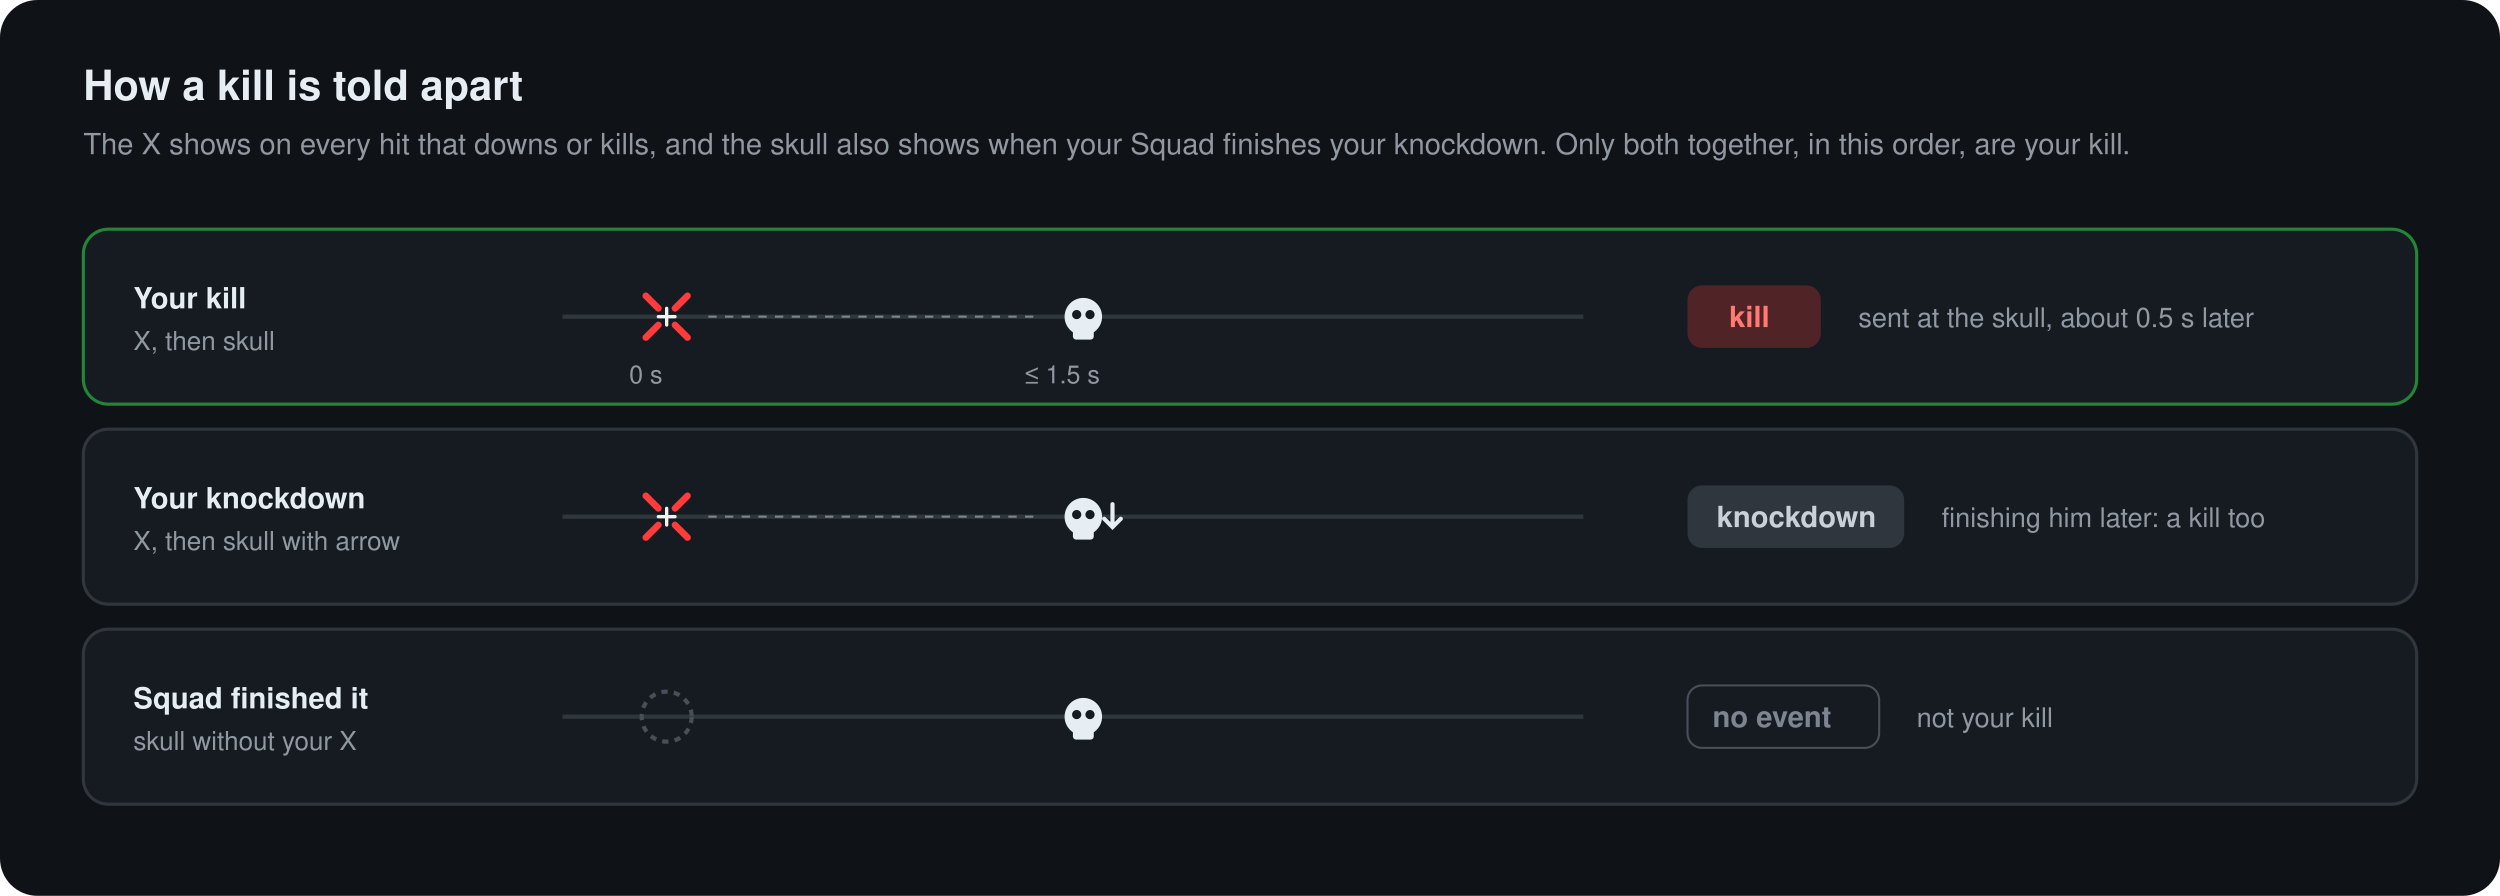
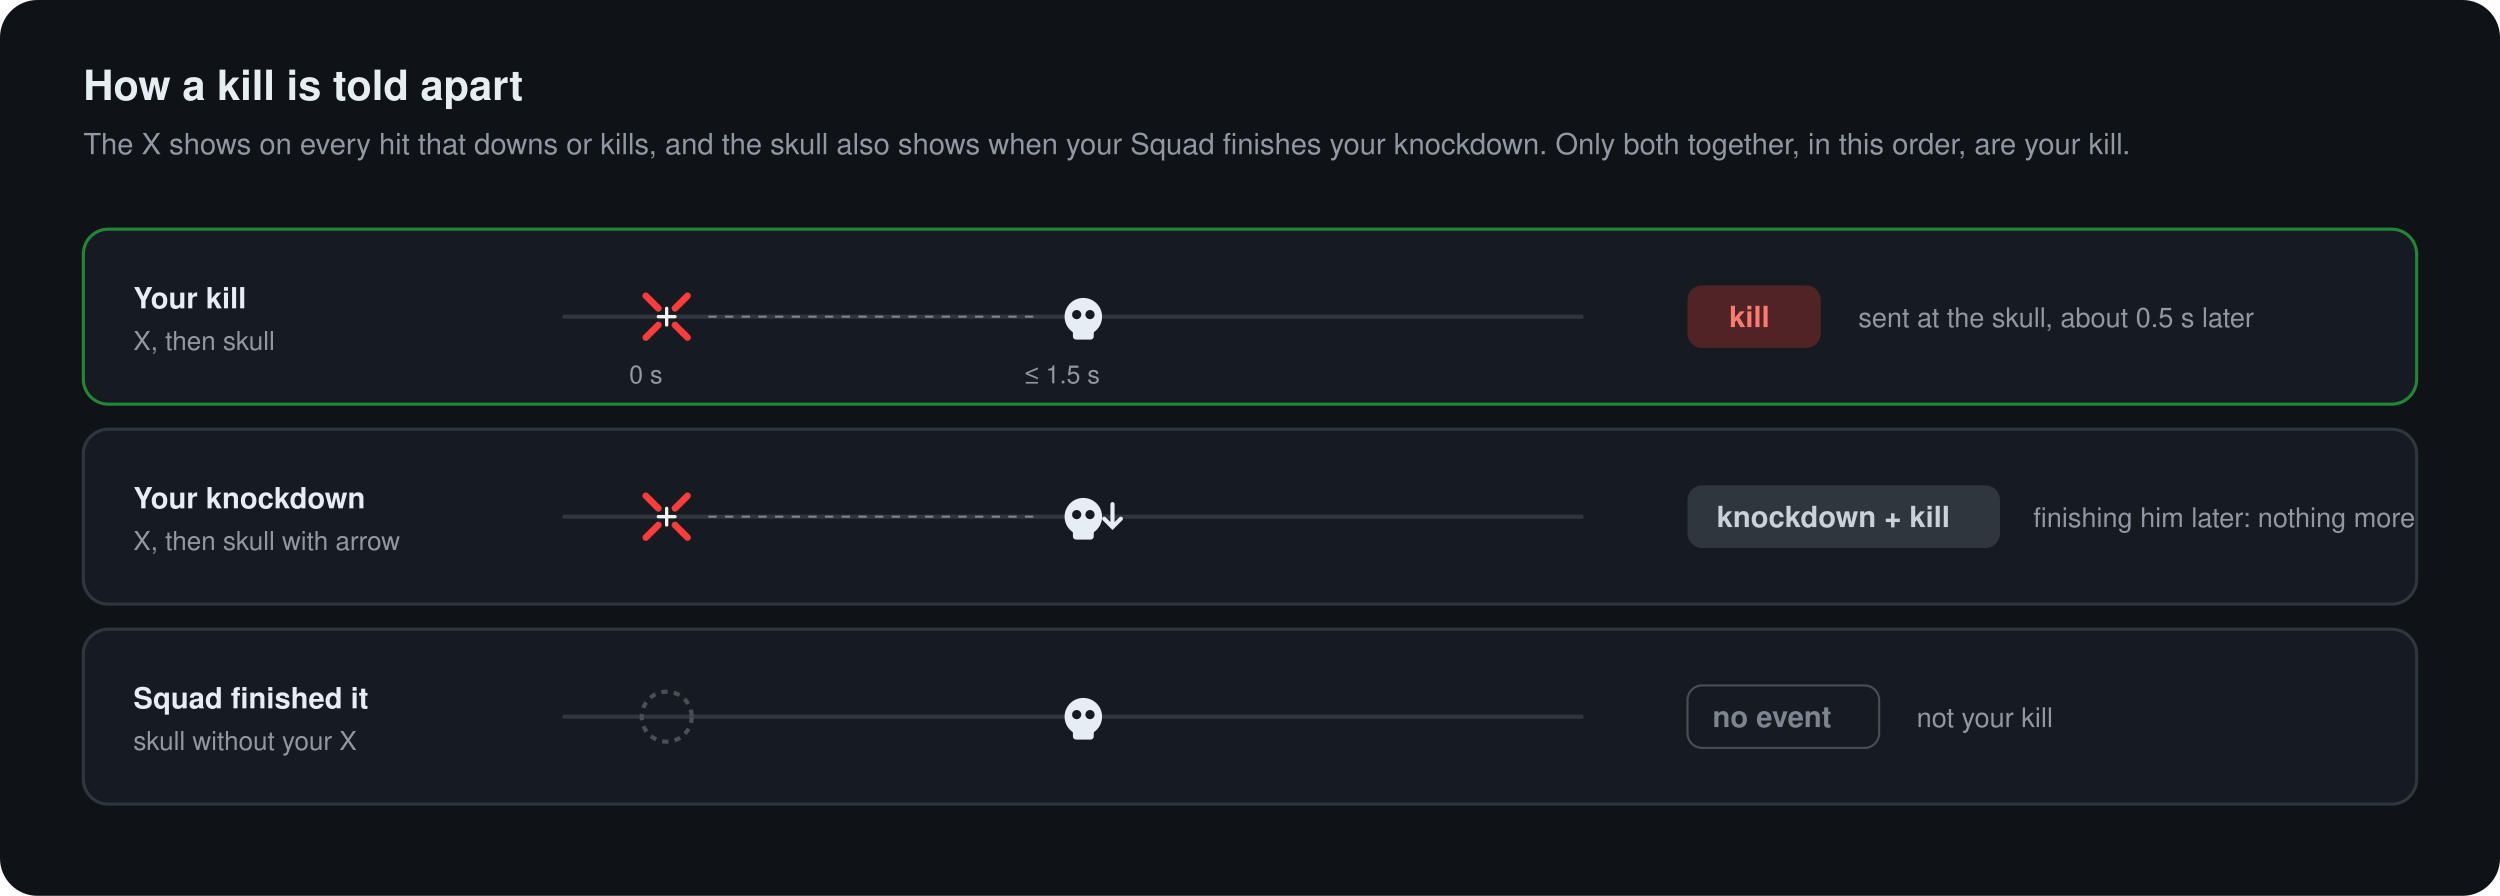
<svg xmlns="http://www.w3.org/2000/svg" viewBox="0 0 1200 430" width="1200" height="430" font-family="Segoe UI, Helvetica, Arial, sans-serif">
  <defs>
    <g id="marker">
      <path d="M-10 -10l6 6M10 -10l-6 6M-10 10l6-6M10 10l-6-6" stroke="#ff3b3b" stroke-width="3.2" stroke-linecap="round" />
      <path d="M0 -4v8M-4 0h8" stroke="#f2f2f2" stroke-width="1.6" stroke-linecap="round" />
    </g>
    <g id="skull">
      <circle r="9" fill="#e6edf3" />
      <rect x="-5" y="5" width="10" height="6" rx="1.5" fill="#e6edf3" />
      <circle cx="-3.2" cy="-1" r="2.2" fill="#161b22" />
      <circle cx="3.2" cy="-1" r="2.2" fill="#161b22" />
    </g>
    <g id="knock">
      <use href="#skull" />
      <path d="M14 -6v10M10 1l4 4 4-4" stroke="#e6edf3" stroke-width="2" fill="none" stroke-linecap="round" />
    </g>
  </defs>
  <rect width="1200" height="430" rx="18" fill="#0f1217" />
  <text x="40" y="48" font-size="20" font-weight="700" fill="#e6edf3">How a kill is told apart</text>
  <text x="40" y="74" font-size="14" fill="#9198a1">The X shows on every hit that downs or kills, and the skull also shows when your Squad finishes your knockdown. Only both together, in this order, are your kill.</text>
  <g font-size="14">
    <g transform="translate(40 110)">
      <rect width="1120" height="84" rx="12" fill="#161b22" stroke="#238636" stroke-width="1.5" />
      <line x1="230" y1="42" x2="720" y2="42" stroke="#30363d" stroke-width="2" />
      <use href="#marker" x="280" y="42" />
      <text x="262" y="74" font-size="12" fill="#9198a1">0 s</text>
      <use href="#skull" x="480" y="42" />
      <text x="452" y="74" font-size="12" fill="#9198a1">≤ 1.5 s</text>
      <path d="M300 42h160" stroke="#7d8590" stroke-dasharray="4 4" />
      <text x="24" y="38" font-weight="600" fill="#e6edf3">Your kill</text>
      <text x="24" y="58" font-size="12.5" fill="#9198a1">X, then skull</text>
      <rect x="770" y="27" width="64" height="30" rx="7" fill="#da3633" opacity="0.3" />
      <text x="790" y="47" font-weight="700" fill="#ff7b72">kill</text>
      <text x="852" y="47" font-size="13" fill="#9198a1">sent at the skull, about 0.5 s later</text>
    </g>
    <g transform="translate(40 206)">
      <rect width="1120" height="84" rx="12" fill="#161b22" stroke="#30363d" stroke-width="1.5" />
      <line x1="230" y1="42" x2="720" y2="42" stroke="#30363d" stroke-width="2" />
      <use href="#marker" x="280" y="42" />
      <use href="#knock" x="480" y="42" />
      <path d="M300 42h160" stroke="#7d8590" stroke-dasharray="4 4" />
      <text x="24" y="38" font-weight="600" fill="#e6edf3">Your knockdown</text>
      <text x="24" y="58" font-size="12.5" fill="#9198a1">X, then skull with arrow</text>
-       <rect x="770" y="27" width="104" height="30" rx="7" fill="#30363d" />
-       <text x="784" y="47" font-weight="700" fill="#c9d1d9">knockdown</text>
-       <text x="892" y="47" font-size="13" fill="#9198a1">finishing him later: a kill too</text>
+       <rect x="770" y="27" width="150" height="30" rx="7" fill="#30363d" />
+       <text x="784" y="47" font-weight="700" fill="#c9d1d9">knockdown + kill</text>
+       <text x="936" y="47" font-size="13" fill="#9198a1">finishing him later: nothing more</text>
    </g>
    <g transform="translate(40 302)">
      <rect width="1120" height="84" rx="12" fill="#161b22" stroke="#30363d" stroke-width="1.5" />
      <line x1="230" y1="42" x2="720" y2="42" stroke="#30363d" stroke-width="2" />
      <circle cx="280" cy="42" r="12" fill="none" stroke="#484f58" stroke-width="2" stroke-dasharray="3 3" />
      <use href="#skull" x="480" y="42" />
      <text x="24" y="38" font-weight="600" fill="#e6edf3">Squad finished it</text>
      <text x="24" y="58" font-size="12.5" fill="#9198a1">skull without your X</text>
      <rect x="770" y="27" width="92" height="30" rx="7" fill="none" stroke="#484f58" />
      <text x="782" y="47" font-weight="600" fill="#7d8590">no event</text>
      <text x="880" y="47" font-size="13" fill="#9198a1">not your kill</text>
    </g>
  </g>
</svg>
